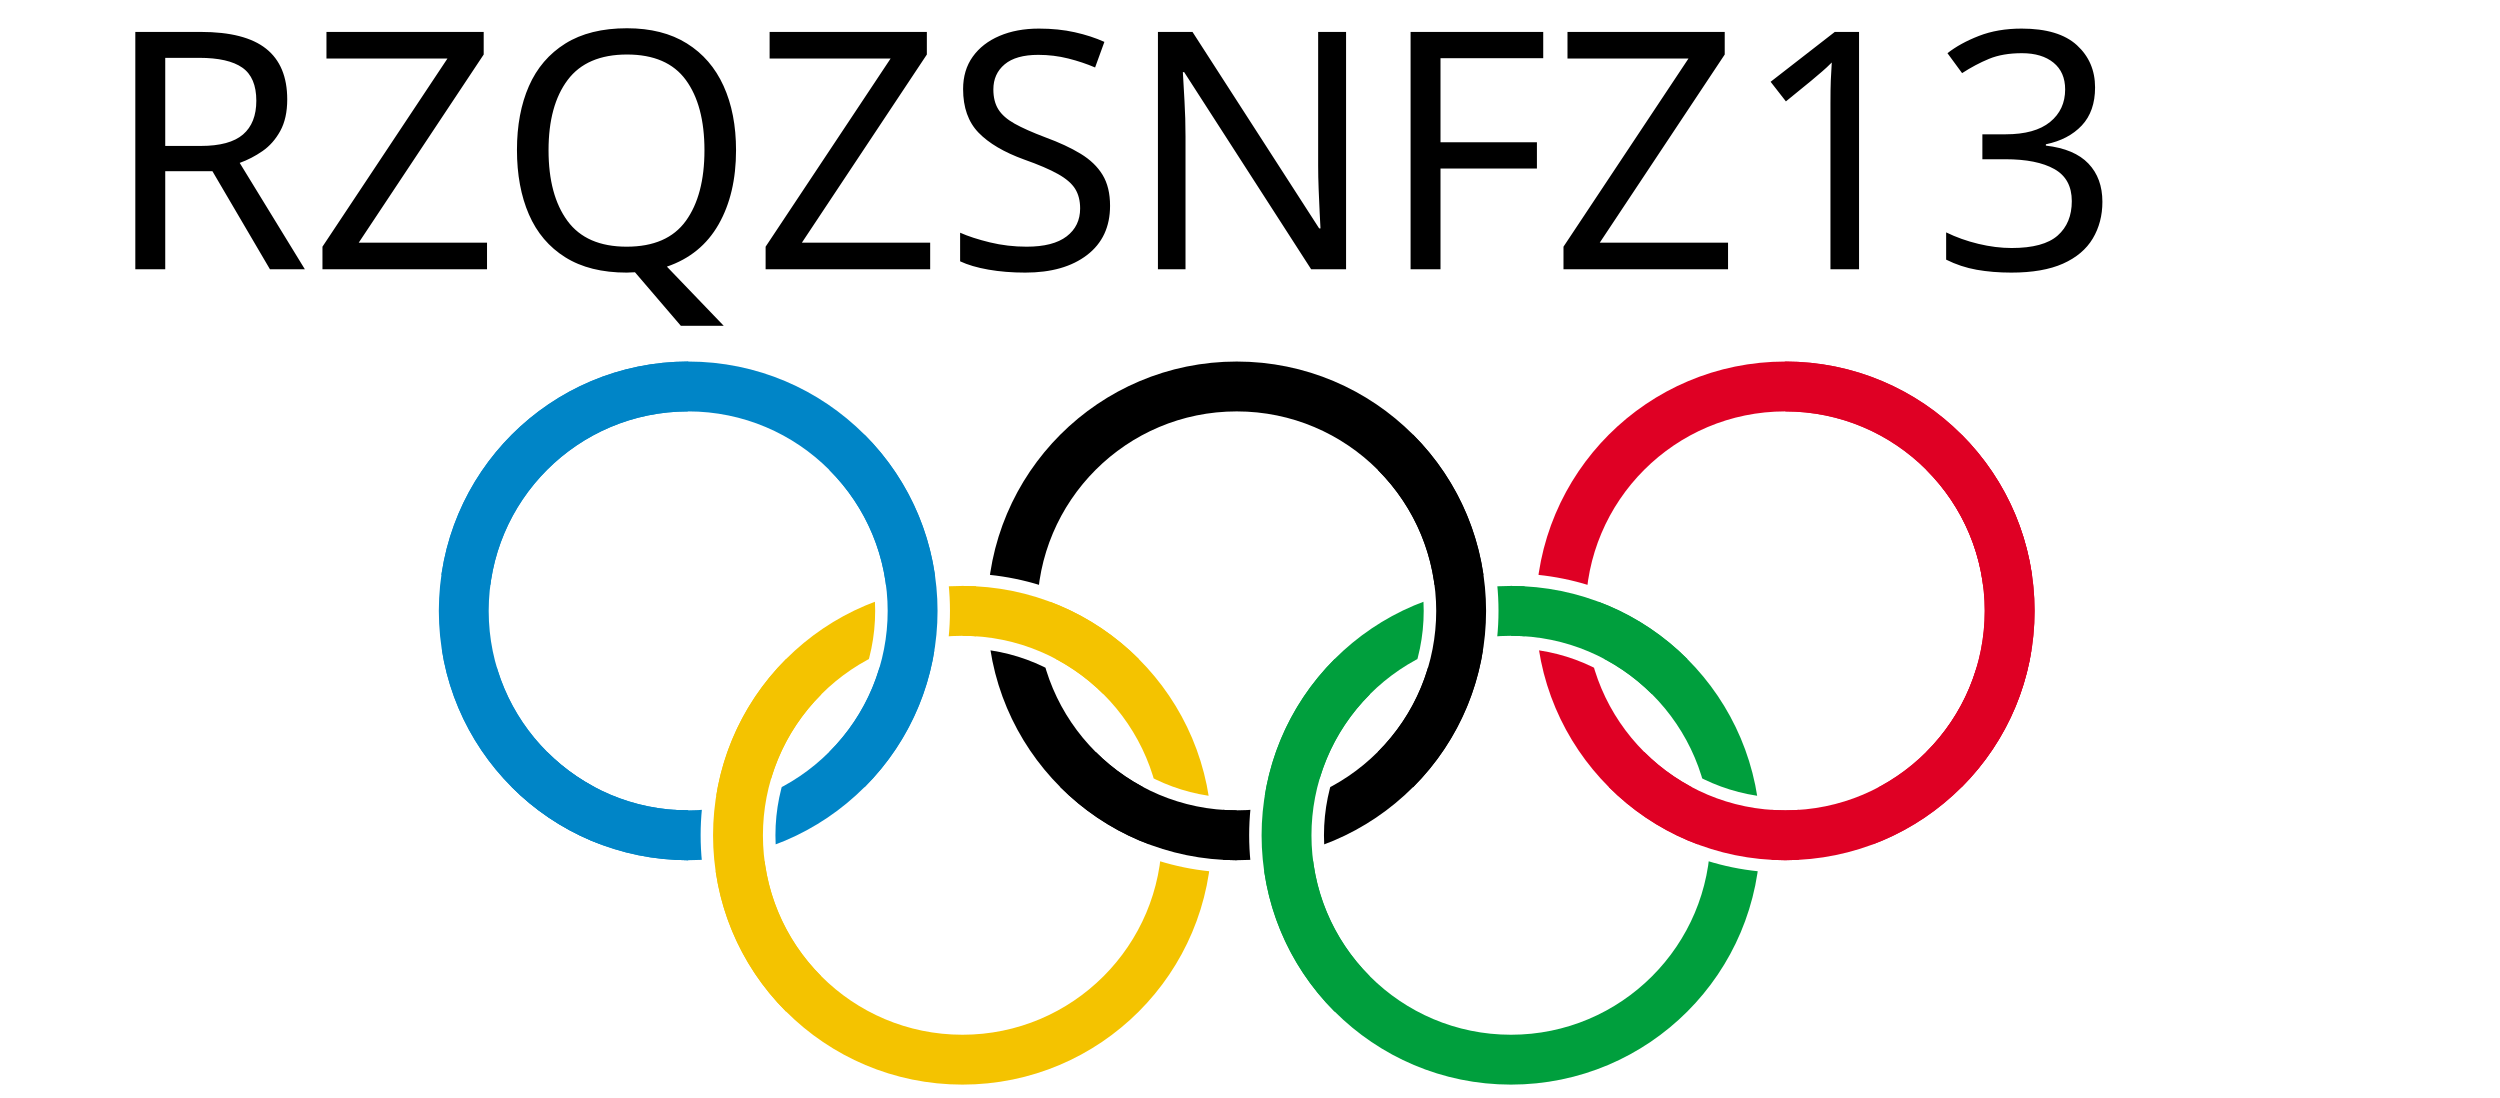
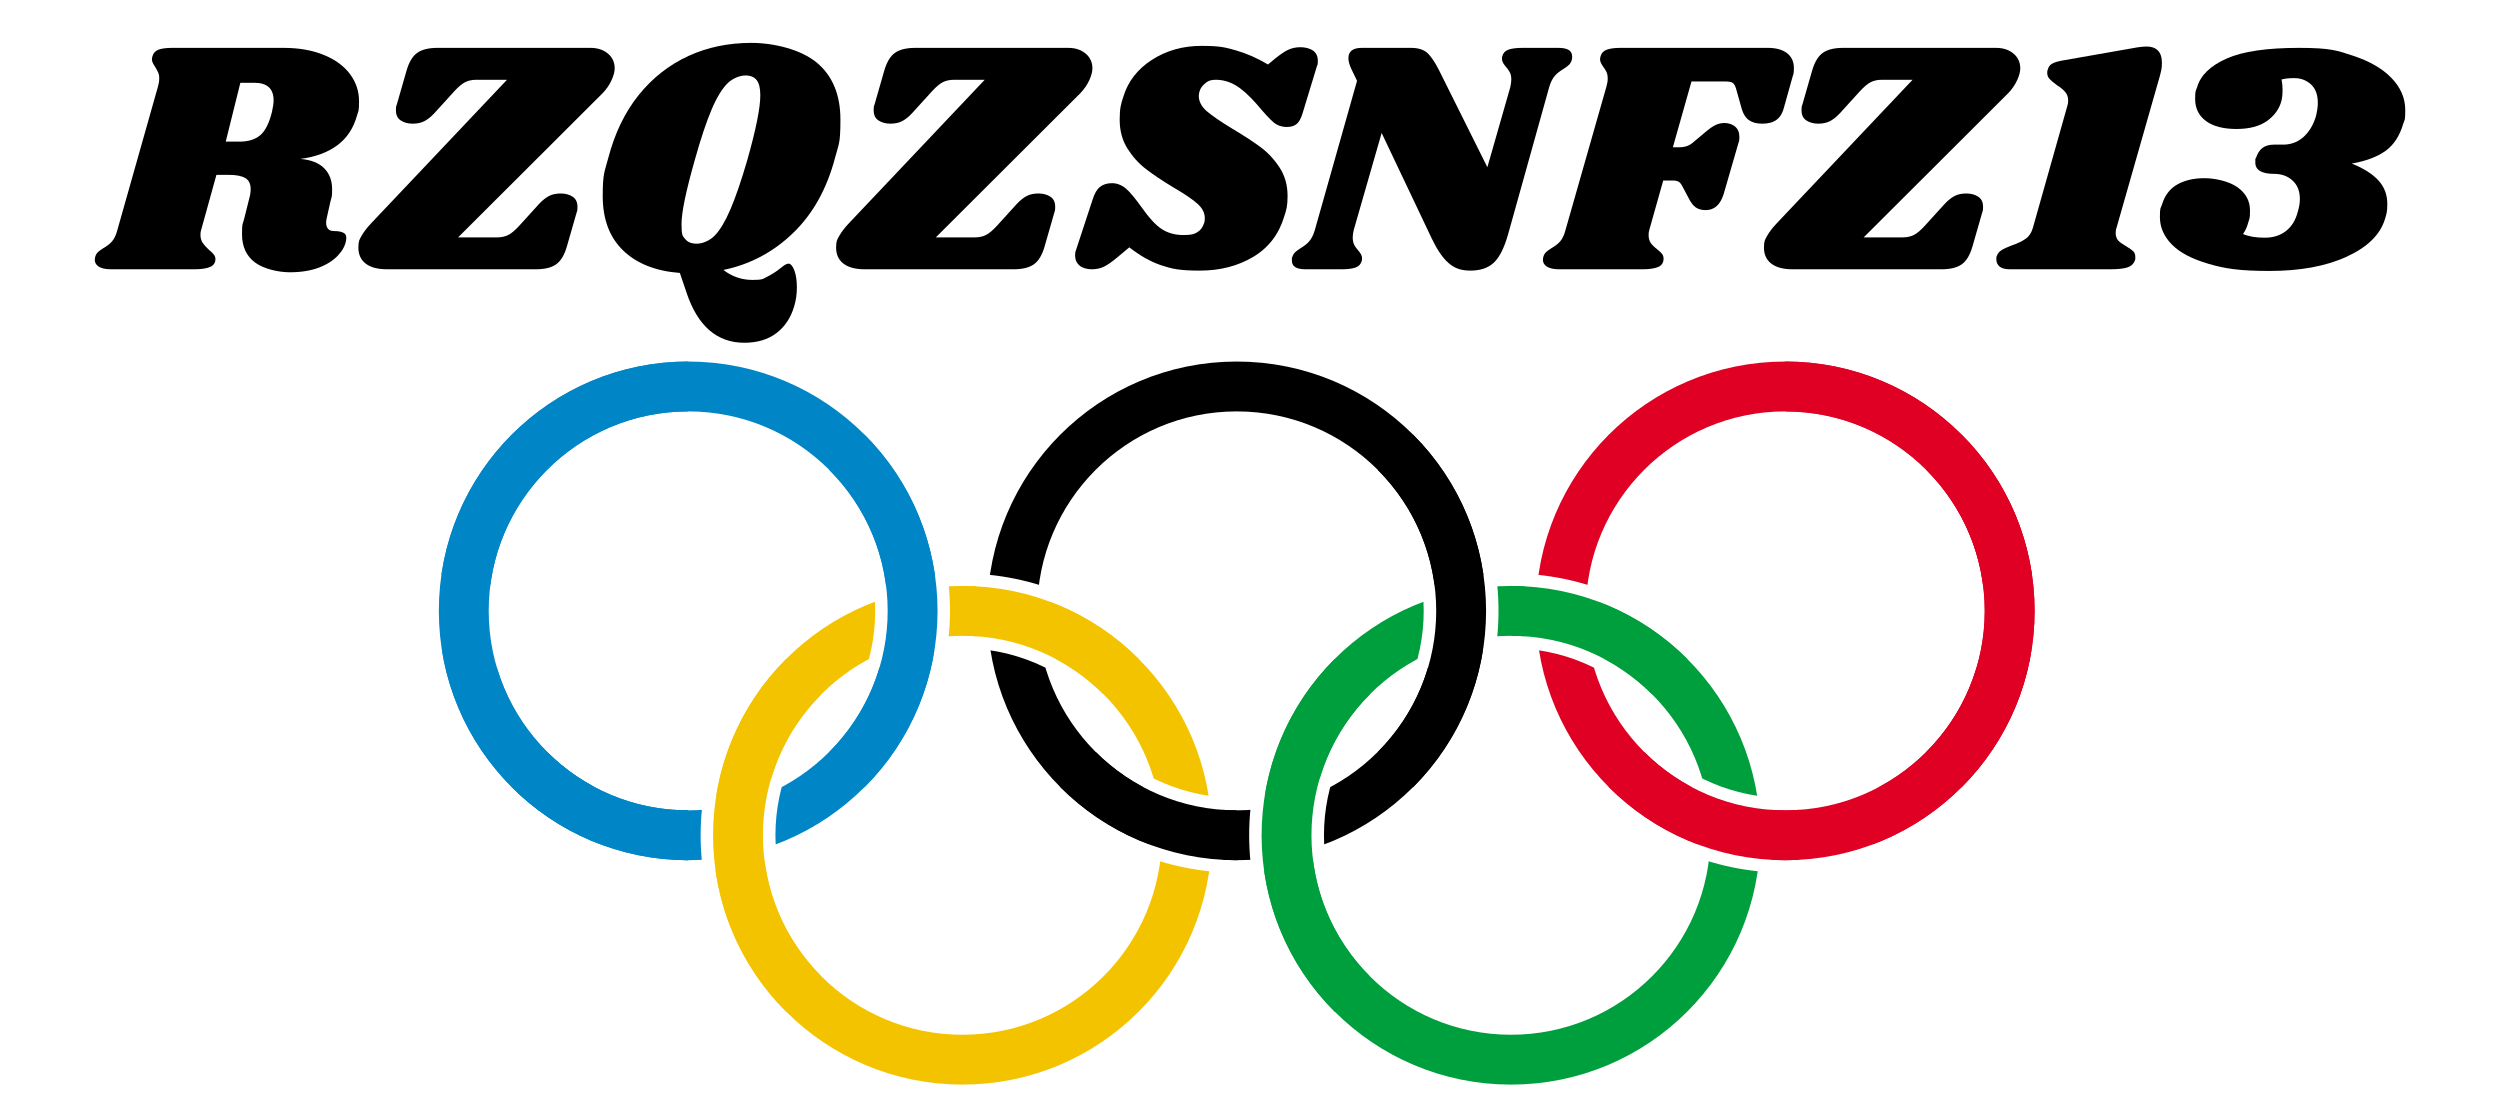
<svg xmlns="http://www.w3.org/2000/svg" id="Layer_1" data-name="Layer 1" version="1.1" viewBox="0 0 1504 660.5">
  <defs>
    <style>
      .cls-1 {
        stroke: #000;
      }

      .cls-1, .cls-2, .cls-3, .cls-4, .cls-5, .cls-6 {
        fill: none;
      }

      .cls-1, .cls-3, .cls-4, .cls-5, .cls-6 {
        stroke-miterlimit: 60;
        stroke-width: 30px;
      }

      .cls-7 {
        clip-path: url(#clippath);
      }

-       .cls-2 {
+       .cls-2, .cls-8 {
        stroke-width: 0px;
      }

-       .cls-8 {
+       .cls-9 {
        clip-path: url(#clippath-1);
      }

-       .cls-9 {
+       .cls-10 {
        clip-path: url(#clippath-4);
      }

-       .cls-10 {
+       .cls-11 {
        clip-path: url(#clippath-3);
      }

-       .cls-11 {
+       .cls-12 {
        clip-path: url(#clippath-2);
      }

-       .cls-12 {
+       .cls-13 {
        clip-path: url(#clippath-7);
      }

-       .cls-13 {
+       .cls-14 {
        clip-path: url(#clippath-8);
      }

-       .cls-14 {
+       .cls-15 {
        clip-path: url(#clippath-6);
      }

-       .cls-15 {
+       .cls-16 {
        clip-path: url(#clippath-5);
      }

-       .cls-16 {
+       .cls-17 {
        clip-path: url(#clippath-9);
      }

      .cls-3 {
        stroke: #df0024;
      }

-       .cls-17 {
+       .cls-8 {
        fill: #000;
-         font-family: Shrikhand-Regular, Shrikhand;
-         font-size: 200px;
      }

      .cls-4 {
        stroke: #0085c7;
      }

      .cls-5 {
        stroke: #009f3d;
      }

      .cls-6 {
        stroke: #f4c300;
      }
    </style>
    <clipPath id="clippath">
      <path class="cls-2" d="M249,202.5h330v330H249V202.5ZM579,345c-87,0-157.5,70.5-157.5,157.5s70.5,157.5,157.5,157.5v-45c-62.1,0-112.5-50.4-112.5-112.5s50.4-112.5,112.5-112.5M249,390c62.1,0,112.5,50.4,112.5,112.5s-50.4,112.5-112.5,112.5v45c87,0,157.5-70.5,157.5-157.5s-70.5-157.5-157.5-157.5v45Z" />
    </clipPath>
    <clipPath id="clippath-1">
      <polygon class="cls-2" points="414 367.5 234 547.5 414 547.5 414 367.5" />
    </clipPath>
    <clipPath id="clippath-2">
      <path class="cls-2" d="M579,202.5h330v330h-330V202.5ZM909,345c-87,0-157.5,70.5-157.5,157.5s70.5,157.5,157.5,157.5v-45c-62.1,0-112.5-50.4-112.5-112.5s50.4-112.5,112.5-112.5M579,390c62.1,0,112.5,50.4,112.5,112.5s-50.4,112.5-112.5,112.5v45c87,0,157.5-70.5,157.5-157.5s-70.5-157.5-157.5-157.5v45Z" />
    </clipPath>
    <clipPath id="clippath-3">
      <polygon class="cls-2" points="744 367.5 564 547.5 744 547.5 744 367.5" />
    </clipPath>
    <clipPath id="clippath-4">
      <path class="cls-2" d="M909,202.5h330v330h-330V202.5ZM1239,345c-87,0-157.5,70.5-157.5,157.5s70.5,157.5,157.5,157.5v-45c-62.1,0-112.5-50.4-112.5-112.5s50.4-112.5,112.5-112.5M909,390c62.1,0,112.5,50.4,112.5,112.5s-50.4,112.5-112.5,112.5v45c87,0,157.5-70.5,157.5-157.5s-70.5-157.5-157.5-157.5v45Z" />
    </clipPath>
    <clipPath id="clippath-5">
      <polygon class="cls-2" points="1074 367.5 894 547.5 1074 547.5 1074 367.5" />
    </clipPath>
    <clipPath id="clippath-6">
      <path class="cls-2" d="M744,667.5h-330v-330h330v330ZM414,525c87,0,157.5-70.5,157.5-157.5s-70.5-157.5-157.5-157.5v45c62.1,0,112.5,50.4,112.5,112.5s-50.4,112.5-112.5,112.5M744,480c-62.1,0-112.5-50.4-112.5-112.5s50.4-112.5,112.5-112.5v-45c-87,0-157.5,70.5-157.5,157.5s70.5,157.5,157.5,157.5v-45Z" />
    </clipPath>
    <clipPath id="clippath-7">
      <polygon class="cls-2" points="579 502.5 759 322.5 579 322.5 579 502.5" />
    </clipPath>
    <clipPath id="clippath-8">
      <path class="cls-2" d="M1074,667.5h-330v-330h330v330ZM744,525c87,0,157.5-70.5,157.5-157.5s-70.5-157.5-157.5-157.5v45c62.1,0,112.5,50.4,112.5,112.5s-50.4,112.5-112.5,112.5M1074,480c-62.1,0-112.5-50.4-112.5-112.5s50.4-112.5,112.5-112.5v-45c-87,0-157.5,70.5-157.5,157.5s70.5,157.5,157.5,157.5v-45Z" />
    </clipPath>
    <clipPath id="clippath-9">
      <polygon class="cls-2" points="909 502.5 1089 322.5 909 322.5 909 502.5" />
    </clipPath>
  </defs>
  <g>
    <g>
      <g id="ring">
        <g class="cls-7">
          <circle class="cls-4" cx="414" cy="367.5" r="135" />
        </g>
-         <g class="cls-8">
+         <g class="cls-9">
          <circle class="cls-4" cx="414" cy="367.5" r="135" />
        </g>
        <path class="cls-4" d="M509.5,272.1c52.7,52.7,52.7,138.2,0,190.9" />
      </g>
      <path class="cls-4" d="M414,232.5c-74.6,0-135,60.4-135,135s60.4,135,135,135" />
    </g>
    <g id="ring-2">
-       <g class="cls-11">
+       <g class="cls-12">
        <circle class="cls-1" cx="744" cy="367.5" r="135" />
      </g>
-       <g class="cls-10">
+       <g class="cls-11">
        <circle class="cls-1" cx="744" cy="367.5" r="135" />
      </g>
      <path class="cls-1" d="M839.5,272.1c52.7,52.7,52.7,138.2,0,190.9" />
    </g>
    <g>
      <g id="ring-3">
-         <g class="cls-9">
+         <g class="cls-10">
          <circle class="cls-3" cx="1074" cy="367.5" r="135" />
        </g>
-         <g class="cls-15">
+         <g class="cls-16">
          <circle class="cls-3" cx="1074" cy="367.5" r="135" />
        </g>
        <path class="cls-3" d="M1169.5,272.1c52.7,52.7,52.7,138.2,0,190.9" />
      </g>
      <path class="cls-3" d="M1074,232.5c74.6,0,135,60.4,135,135s-60.4,135-135,135" />
    </g>
    <g id="ring-4">
-       <g class="cls-14">
+       <g class="cls-15">
        <circle class="cls-6" cx="579" cy="502.5" r="135" />
      </g>
-       <g class="cls-12">
+       <g class="cls-13">
        <circle class="cls-6" cx="579" cy="502.5" r="135" />
      </g>
      <path class="cls-6" d="M483.5,598c-52.7-52.7-52.7-138.2,0-190.9" />
    </g>
    <g id="ring-5">
-       <g class="cls-13">
+       <g class="cls-14">
        <circle class="cls-5" cx="909" cy="502.5" r="135" />
      </g>
-       <g class="cls-16">
+       <g class="cls-17">
        <circle class="cls-5" cx="909" cy="502.5" r="135" />
      </g>
      <path class="cls-5" d="M813.5,598c-52.7-52.7-52.7-138.2,0-190.9" />
    </g>
  </g>
-   <text class="cls-17" transform="translate(62 162)">
-     <tspan x="0" y="0">RZQZSNFZ13</tspan>
-   </text>
+   <g>
+     <path class="cls-8" d="M202.8,87.5c-5.9,4.3-13.3,7-22.2,8.1,6.4.5,11.2,2.4,14.4,5.6,3.2,3.2,4.8,7.4,4.8,12.6s-.3,4.5-1,7.4l-2.2,9.8c-.3,1.3-.4,2.3-.4,2.8,0,1.7.4,3,1.2,3.9.8.9,1.9,1.3,3.4,1.3,2.8,0,4.8.4,6.1,1.2,1.3.8,1.7,2.3,1.3,4.4-.5,3.1-2.1,6.1-4.8,9-2.7,2.9-6.4,5.4-11.3,7.3-4.9,1.9-10.8,2.9-17.7,2.9s-15.8-2-21-5.9c-5.2-3.9-7.8-9.6-7.8-16.9s.4-5.8,1.2-9l3.2-12.8c.5-1.7.8-3.5.8-5.4,0-3.1-1-5.3-3.1-6.6-2.1-1.3-5.4-2-9.9-2h-7.6l-9.2,33.2c-.3.8-.4,1.8-.4,3,0,1.9.5,3.5,1.4,4.8.9,1.3,2.2,2.7,3.8,4.2,1.2.9,2.1,1.8,2.8,2.7.7.9,1,1.8,1,2.7,0,2.3-1.1,3.9-3.2,4.8-2.1.9-5.3,1.4-9.4,1.4h-50.2c-3.5,0-6.1-.6-7.8-1.9-1.7-1.3-2.3-3-1.8-5.3.3-1.2.8-2.2,1.5-2.9.7-.7,1.8-1.6,3.3-2.5,2.3-1.3,4.1-2.7,5.4-4.2,1.3-1.5,2.4-3.7,3.2-6.8l24.4-86.2c.5-1.7.8-3.4.8-5s-.2-2.7-.7-3.7c-.5-1-1.1-2.2-1.9-3.5-1.2-1.7-1.8-3.1-1.8-4.2s.1-1.1.4-2.2c.5-1.7,1.7-3,3.5-3.7,1.8-.7,4.6-1.1,8.3-1.1h67c9.2,0,17.2,1.4,24.1,4.2,6.9,2.8,12.1,6.6,15.8,11.5,3.7,4.9,5.5,10.4,5.5,16.5s-.4,5.6-1.2,8.4c-2.1,7.7-6.1,13.8-12,18.1ZM164.6,60.4c0-7.1-3.9-10.6-11.6-10.6h-8.4l-8.8,35.4h8.4c5.2,0,9.3-1.3,12.3-3.8,3-2.5,5.4-7.2,7.1-14,.7-3.1,1-5.4,1-7Z" />
+     <path class="cls-8" d="M365.8,32.3c2.7,2.3,4,5.3,4,8.9s-2.5,10.1-7.4,15l-86.8,86.6h23.6c2.5,0,4.8-.5,6.7-1.5,1.9-1,4-2.8,6.3-5.3l12-13.2c2.1-2.3,4.2-3.9,6.1-4.9,1.9-1,4.3-1.5,7.1-1.5s5.3.7,7.2,2c1.9,1.3,2.8,3.3,2.8,6s-.2,2.3-.6,3.8l-5.8,20.2c-1.5,5.1-3.6,8.6-6.4,10.6-2.8,2-6.9,3-12.2,3h-89.6c-5.7,0-10-1.2-12.9-3.5-2.9-2.3-4.3-5.5-4.3-9.5s.6-4.8,1.9-7.1c1.3-2.3,3.3-5,6.1-7.9l81.4-86h-18.6c-2.5,0-4.8.5-6.7,1.5-1.9,1-4,2.8-6.3,5.3l-12,13.2c-2.1,2.3-4.2,3.9-6.1,4.9-1.9,1-4.3,1.5-7.1,1.5s-5.3-.7-7.2-2c-1.9-1.3-2.8-3.3-2.8-6s.2-2.5.6-3.8l5.8-20.2c1.5-5.1,3.6-8.6,6.4-10.6,2.8-2,6.9-3,12.2-3h92c4.4,0,7.9,1.2,10.6,3.5Z" />
+     <path class="cls-8" d="M477.2,140.1c-11.9,11.5-25.9,19-42,22.3,5.2,4,11,6,17.4,6s6.3-.6,8.9-1.9c2.6-1.3,5.2-2.9,7.7-4.9.3-.3,1-.8,2.2-1.7,1.2-.9,2.3-1.3,3.2-1.3s2.3,1.4,3.3,4.1c1,2.7,1.5,6.1,1.5,10.1s-.5,7.8-1.6,11.4c-2,6.9-5.6,12.3-10.7,16.2-5.1,3.9-11.6,5.8-19.3,5.8-16.5,0-28.1-10.1-34.8-30.2l-4-11.8c-14.5-1.1-25.9-5.6-34.1-13.5-8.2-7.9-12.3-18.8-12.3-32.7s1.1-14.5,3.4-23.2c3.9-14.8,10-27.4,18.3-37.7,8.3-10.3,18.3-18.1,29.8-23.4,11.5-5.3,24.2-7.9,37.9-7.9s29.9,4,39.4,11.9c9.5,7.9,14.2,19.4,14.2,34.3s-1.1,14.7-3.2,22.8c-4.9,18.7-13.3,33.8-25.2,45.3ZM457.4,57.4c0-4.3-.7-7.3-2.2-9.2-1.5-1.9-3.7-2.8-6.8-2.8s-7.6,1.6-10.8,4.8c-3.2,3.2-6.4,8.4-9.5,15.7-3.1,7.3-6.5,17.4-10.1,30.3-5.3,18.7-8,31.5-8,38.6s.7,7.1,2.2,9c1.5,1.9,3.8,2.8,7,2.8s7.6-1.6,10.8-4.9c3.2-3.3,6.3-8.5,9.4-15.7,3.1-7.2,6.5-17.1,10.2-29.8,5.2-18.4,7.8-31.3,7.8-38.8Z" />
+     <path class="cls-8" d="M653.2,32.3c2.7,2.3,4,5.3,4,8.9s-2.5,10.1-7.4,15l-86.8,86.6h23.6c2.5,0,4.8-.5,6.7-1.5,1.9-1,4-2.8,6.3-5.3l12-13.2c2.1-2.3,4.2-3.9,6.1-4.9,1.9-1,4.3-1.5,7.1-1.5s5.3.7,7.2,2c1.9,1.3,2.8,3.3,2.8,6s-.2,2.3-.6,3.8l-5.8,20.2c-1.5,5.1-3.6,8.6-6.4,10.6-2.8,2-6.9,3-12.2,3h-89.6c-5.7,0-10-1.2-12.9-3.5-2.9-2.3-4.3-5.5-4.3-9.5s.6-4.8,1.9-7.1c1.3-2.3,3.3-5,6.1-7.9l81.4-86h-18.6c-2.5,0-4.8.5-6.7,1.5-1.9,1-4,2.8-6.3,5.3l-12,13.2c-2.1,2.3-4.2,3.9-6.1,4.9-1.9,1-4.3,1.5-7.1,1.5s-5.3-.7-7.2-2c-1.9-1.3-2.8-3.3-2.8-6s.2-2.5.6-3.8l5.8-20.2c1.5-5.1,3.6-8.6,6.4-10.6,2.8-2,6.9-3,12.2-3h92c4.4,0,7.9,1.2,10.6,3.5Z" />
+     <path class="cls-8" d="M743.5,30.3c6.3,1.8,12.8,4.6,19.3,8.5l4.6-3.8c3.2-2.5,5.8-4.3,7.9-5.2,2.1-.9,4.4-1.4,7.1-1.4s5.7.7,7.6,2.1c1.9,1.4,2.8,3.4,2.8,6.1s-.2,2.2-.6,3.4l-8.4,27.6c-.9,3.2-2.1,5.5-3.5,6.8-1.4,1.3-3.5,2-6.3,2s-5.5-.9-7.7-2.7c-2.2-1.8-5.6-5.5-10.3-11.1-4.7-5.3-8.9-9.1-12.7-11.3-3.8-2.2-7.7-3.3-11.7-3.3s-5.4,1-7.4,2.9c-2,1.9-3,4.3-3,7.1s1.6,6.2,4.8,8.9c3.2,2.7,8.2,6.2,15,10.3,6.9,4.1,12.7,7.9,17.2,11.2,4.5,3.3,8.4,7.5,11.6,12.4,3.2,4.9,4.8,10.6,4.8,17s-.7,8.3-2,12.4c-3.2,10.7-9.4,18.8-18.6,24.3-9.2,5.5-19.9,8.3-32.2,8.3s-16.9-1.1-23.2-3.2c-6.3-2.1-12.7-5.7-19.2-10.8l-7.2,6c-3.3,2.8-6.1,4.7-8.2,5.7-2.1,1-4.5,1.5-7.2,1.5s-5.5-.7-7.3-2.2c-1.8-1.5-2.7-3.5-2.7-6s.3-2.7.8-4.2l9.8-29.8c1.1-3.5,2.5-5.9,4.4-7.4,1.9-1.5,4.3-2.2,7.2-2.2s5.8,1.1,8.3,3.2c2.5,2.1,5.7,6,9.7,11.6,4.3,6.1,8.2,10.4,11.9,12.8,3.7,2.4,8,3.6,13.1,3.6s6.4-.6,8.3-1.7c1.9-1.1,3.3-3,4.1-5.5.3-.7.4-1.7.4-3,0-3.2-1.5-6.1-4.6-8.8-3.1-2.7-7.8-5.9-14.2-9.6-6.8-4.1-12.3-7.8-16.6-11.1-4.3-3.3-8-7.4-11.1-12.3-3.1-4.9-4.7-10.7-4.7-17.4s.7-9.3,2.2-13.8c2.8-9.2,8.5-16.6,17.2-22.2,8.7-5.6,18.6-8.4,29.8-8.4s14.4.9,20.7,2.7Z" />
+     <path class="cls-8" d="M945.8,34c0,.9,0,1.6-.2,2-.4,1.3-1,2.4-1.8,3.1-.8.7-1.9,1.6-3.4,2.5-2,1.2-3.7,2.5-5,4-1.3,1.5-2.5,3.7-3.4,6.8l-24.8,88.8c-2.3,8-5.1,13.6-8.5,16.8-3.4,3.2-8.1,4.8-14.1,4.8s-9.8-1.6-13.3-4.7c-3.5-3.1-6.8-8-9.9-14.5l-30.2-63.6-16.8,58.4c-.4,1.7-.6,3.3-.6,4.6s.3,3.2.9,4.3c.6,1.1,1.4,2.3,2.5,3.5,1.5,1.7,2.2,3.2,2.2,4.4s0,1.4-.2,1.8c-.5,1.9-1.7,3.2-3.6,3.9-1.9.7-4.7,1.1-8.4,1.1h-21.8c-5.5,0-8.2-1.7-8.2-5.2s0-1.6.2-2c.4-1.3,1-2.4,1.8-3.1.8-.7,1.9-1.6,3.4-2.5,2-1.2,3.7-2.5,5-4,1.3-1.5,2.5-3.7,3.4-6.8l25.4-89.8-3.2-6.6c-1.3-2.7-2-5-2-7,0-4.1,2.7-6.2,8-6.2h29.6c4.3,0,7.5,1,9.7,2.9,2.2,1.9,4.6,5.4,7.1,10.3l29.2,58.6,13.8-48.2c.4-1.9.6-3.4.6-4.6,0-1.7-.3-3.2-.9-4.3-.6-1.1-1.4-2.3-2.5-3.5-1.5-1.7-2.2-3.2-2.2-4.4s0-1.4.2-1.8c.5-1.9,1.7-3.2,3.6-3.9,1.9-.7,4.7-1.1,8.4-1.1h21.8c5.5,0,8.2,1.7,8.2,5.2Z" />
+     <path class="cls-8" d="M1075.1,32c2.7,2.1,4.1,5.1,4.1,8.8s-.3,3.7-.8,5.4l-5.2,18.6c-.9,3.5-2.5,5.9-4.6,7.4-2.1,1.5-4.9,2.2-8.4,2.2s-6-.7-8-2.1c-2-1.4-3.5-3.7-4.4-6.9l-3.2-11.4c-.5-2-1.2-3.3-2-4-.8-.7-2.5-1-5-1h-20l-11.2,39.6h3.8c1.9,0,3.5-.3,4.9-.8,1.4-.5,2.9-1.5,4.5-3l6.2-5.2c2.3-2,4.3-3.4,6.1-4.3,1.8-.9,3.7-1.3,5.7-1.3s4.6.7,6.3,2.2c1.7,1.5,2.5,3.5,2.5,6.2s-.2,2.3-.6,3.8l-8.8,30.4c-2,6.5-5.6,9.8-10.8,9.8s-7.6-2.2-10-6.6l-3.6-6.8c-.9-1.9-1.8-3.1-2.6-3.6-.8-.5-2-.8-3.6-.8h-5.8l-8.4,29.8c-.3.8-.4,1.9-.4,3.2s.4,3.4,1.3,4.6c.9,1.2,2.2,2.5,3.9,3.8,1.5,1.2,2.5,2.2,3,2.9.5.7.8,1.6.8,2.7,0,2.4-1.1,4.1-3.2,5-2.1.9-5.3,1.4-9.4,1.4h-50.2c-3.5,0-6.1-.6-7.8-1.9-1.7-1.3-2.3-3-1.8-5.3.3-1.2.8-2.2,1.5-2.9.7-.7,1.8-1.6,3.3-2.5,2.3-1.3,4.1-2.7,5.4-4.2,1.3-1.5,2.4-3.7,3.2-6.8l24.6-86.2c.5-1.7.8-3.3.8-4.8s-.2-2.9-.7-4c-.5-1.1-1.2-2.2-2.1-3.4-1.2-1.7-1.8-3.1-1.8-4.2s.1-1.1.4-2.2c.5-1.7,1.7-3,3.6-3.7,1.9-.7,4.6-1.1,8.2-1.1h88.8c4.9,0,8.8,1.1,11.5,3.2Z" />
+     <path class="cls-8" d="M1211.4,32.3c2.7,2.3,4,5.3,4,8.9s-2.5,10.1-7.4,15l-86.8,86.6h23.6c2.5,0,4.8-.5,6.7-1.5,1.9-1,4-2.8,6.3-5.3l12-13.2c2.1-2.3,4.2-3.9,6.1-4.9,1.9-1,4.3-1.5,7.1-1.5s5.3.7,7.2,2c1.9,1.3,2.8,3.3,2.8,6s-.2,2.3-.6,3.8l-5.8,20.2c-1.5,5.1-3.6,8.6-6.4,10.6s-6.9,3-12.2,3h-89.6c-5.7,0-10-1.2-12.9-3.5-2.9-2.3-4.3-5.5-4.3-9.5s.6-4.8,1.9-7.1c1.3-2.3,3.3-5,6.1-7.9l81.4-86h-18.6c-2.5,0-4.8.5-6.7,1.5-1.9,1-4,2.8-6.3,5.3l-12,13.2c-2.1,2.3-4.2,3.9-6.1,4.9-1.9,1-4.3,1.5-7.1,1.5s-5.3-.7-7.2-2c-1.9-1.3-2.8-3.3-2.8-6s.2-2.5.6-3.8l5.8-20.2c1.5-5.1,3.6-8.6,6.4-10.6s6.9-3,12.2-3h92c4.4,0,7.9,1.2,10.6,3.5Z" />
+     <path class="cls-8" d="M1291.6,28c2.8,0,5,.8,6.6,2.4s2.4,4.1,2.4,7.4-.4,4.7-1.2,7.8l-26.2,91.8c-.3.7-.4,1.7-.4,3s.5,3.3,1.6,4.4c1.1,1.1,2.7,2.2,4.8,3.4,2,1.2,3.4,2.2,4.2,3,.8.8,1.2,1.9,1.2,3.4s0,1.6-.2,2c-.7,2-2.1,3.4-4.3,4.2-2.2.8-5.8,1.2-10.7,1.2h-60.2c-2.8,0-4.9-.5-6.2-1.6-1.3-1.1-2-2.5-2-4.4s0-1.4.2-1.8c.5-1.6,1.5-2.8,2.9-3.7,1.4-.9,3.5-1.8,6.3-2.9,3.5-1.2,6.2-2.5,8.3-4,2.1-1.5,3.5-3.7,4.3-6.6l20.8-73.6c.3-.8.4-1.8.4-3,0-2-.6-3.7-1.8-5.1-1.2-1.4-2.9-2.8-5-4.1-2-1.5-3.5-2.7-4.4-3.7-.9-1-1.4-2.2-1.4-3.7s.1-1.2.4-2c.3-1.5,1.1-2.6,2.4-3.4,1.3-.8,3.5-1.5,6.4-2l42.2-7.4c3.5-.7,6.3-1,8.6-1Z" />
+     <path class="cls-8" d="M1435.1,90.8c-5,3.6-11.8,6.1-20.3,7.6,7.3,2.9,12.7,6.4,16.2,10.3,3.5,3.9,5.2,8.6,5.2,13.9s-.5,6-1.4,9.2c-2.9,9.5-10.7,17-23.2,22.7-12.5,5.7-27.9,8.5-46.2,8.5s-26.9-1.4-36.8-4.3c-9.9-2.9-17.2-6.7-22-11.6-4.8-4.9-7.2-10.4-7.2-16.5s.4-5,1.2-7.4c1.7-5.7,4.9-9.8,9.4-12.3,4.5-2.5,9.9-3.7,16.2-3.7s14.7,1.8,19.8,5.4c5.1,3.6,7.6,8.3,7.6,14s-.4,4.7-1.1,7.4c-.7,2.7-1.8,4.9-3.1,6.8,3.5,1.5,7.8,2.2,13,2.2s9.3-1.3,12.8-4c3.5-2.7,5.9-6.6,7.2-11.8.8-2.7,1.2-5.1,1.2-7.4,0-4.7-1.4-8.4-4.3-11.1-2.9-2.7-6.6-4.1-11.1-4.1-7.6,0-11.4-2.3-11.4-6.8s.1-1.5.4-2.8c.9-2.7,2.2-4.7,3.9-6,1.7-1.3,4-2,7.1-2h5.8c4.7-.1,8.6-1.7,11.9-4.7,3.3-3,5.7-7,7.3-12.1.8-3.2,1.2-5.9,1.2-8.2,0-5.1-1.4-8.8-4.2-11.3-2.8-2.5-6.1-3.7-10-3.7s-5.3.3-7.6.8c.4,2.1.6,4.3.6,6.6s-.2,4-.6,6c-1.3,5.1-4.3,9.2-8.8,12.4-4.5,3.2-10.7,4.8-18.4,4.8s-14-1.6-18.3-4.8c-4.3-3.2-6.5-7.6-6.5-13.2s.4-4.7,1.2-7.2c2.1-7.2,8.1-12.9,17.8-17.2,9.7-4.3,24.2-6.4,43.4-6.4s23.1,1.6,32.8,4.8c9.7,3.2,17.4,7.6,22.9,13.3,5.5,5.7,8.3,12.1,8.3,19.3s-.4,5.4-1.2,8.2c-2.1,7.3-5.7,12.8-10.7,16.4Z" />
+   </g>
</svg>
